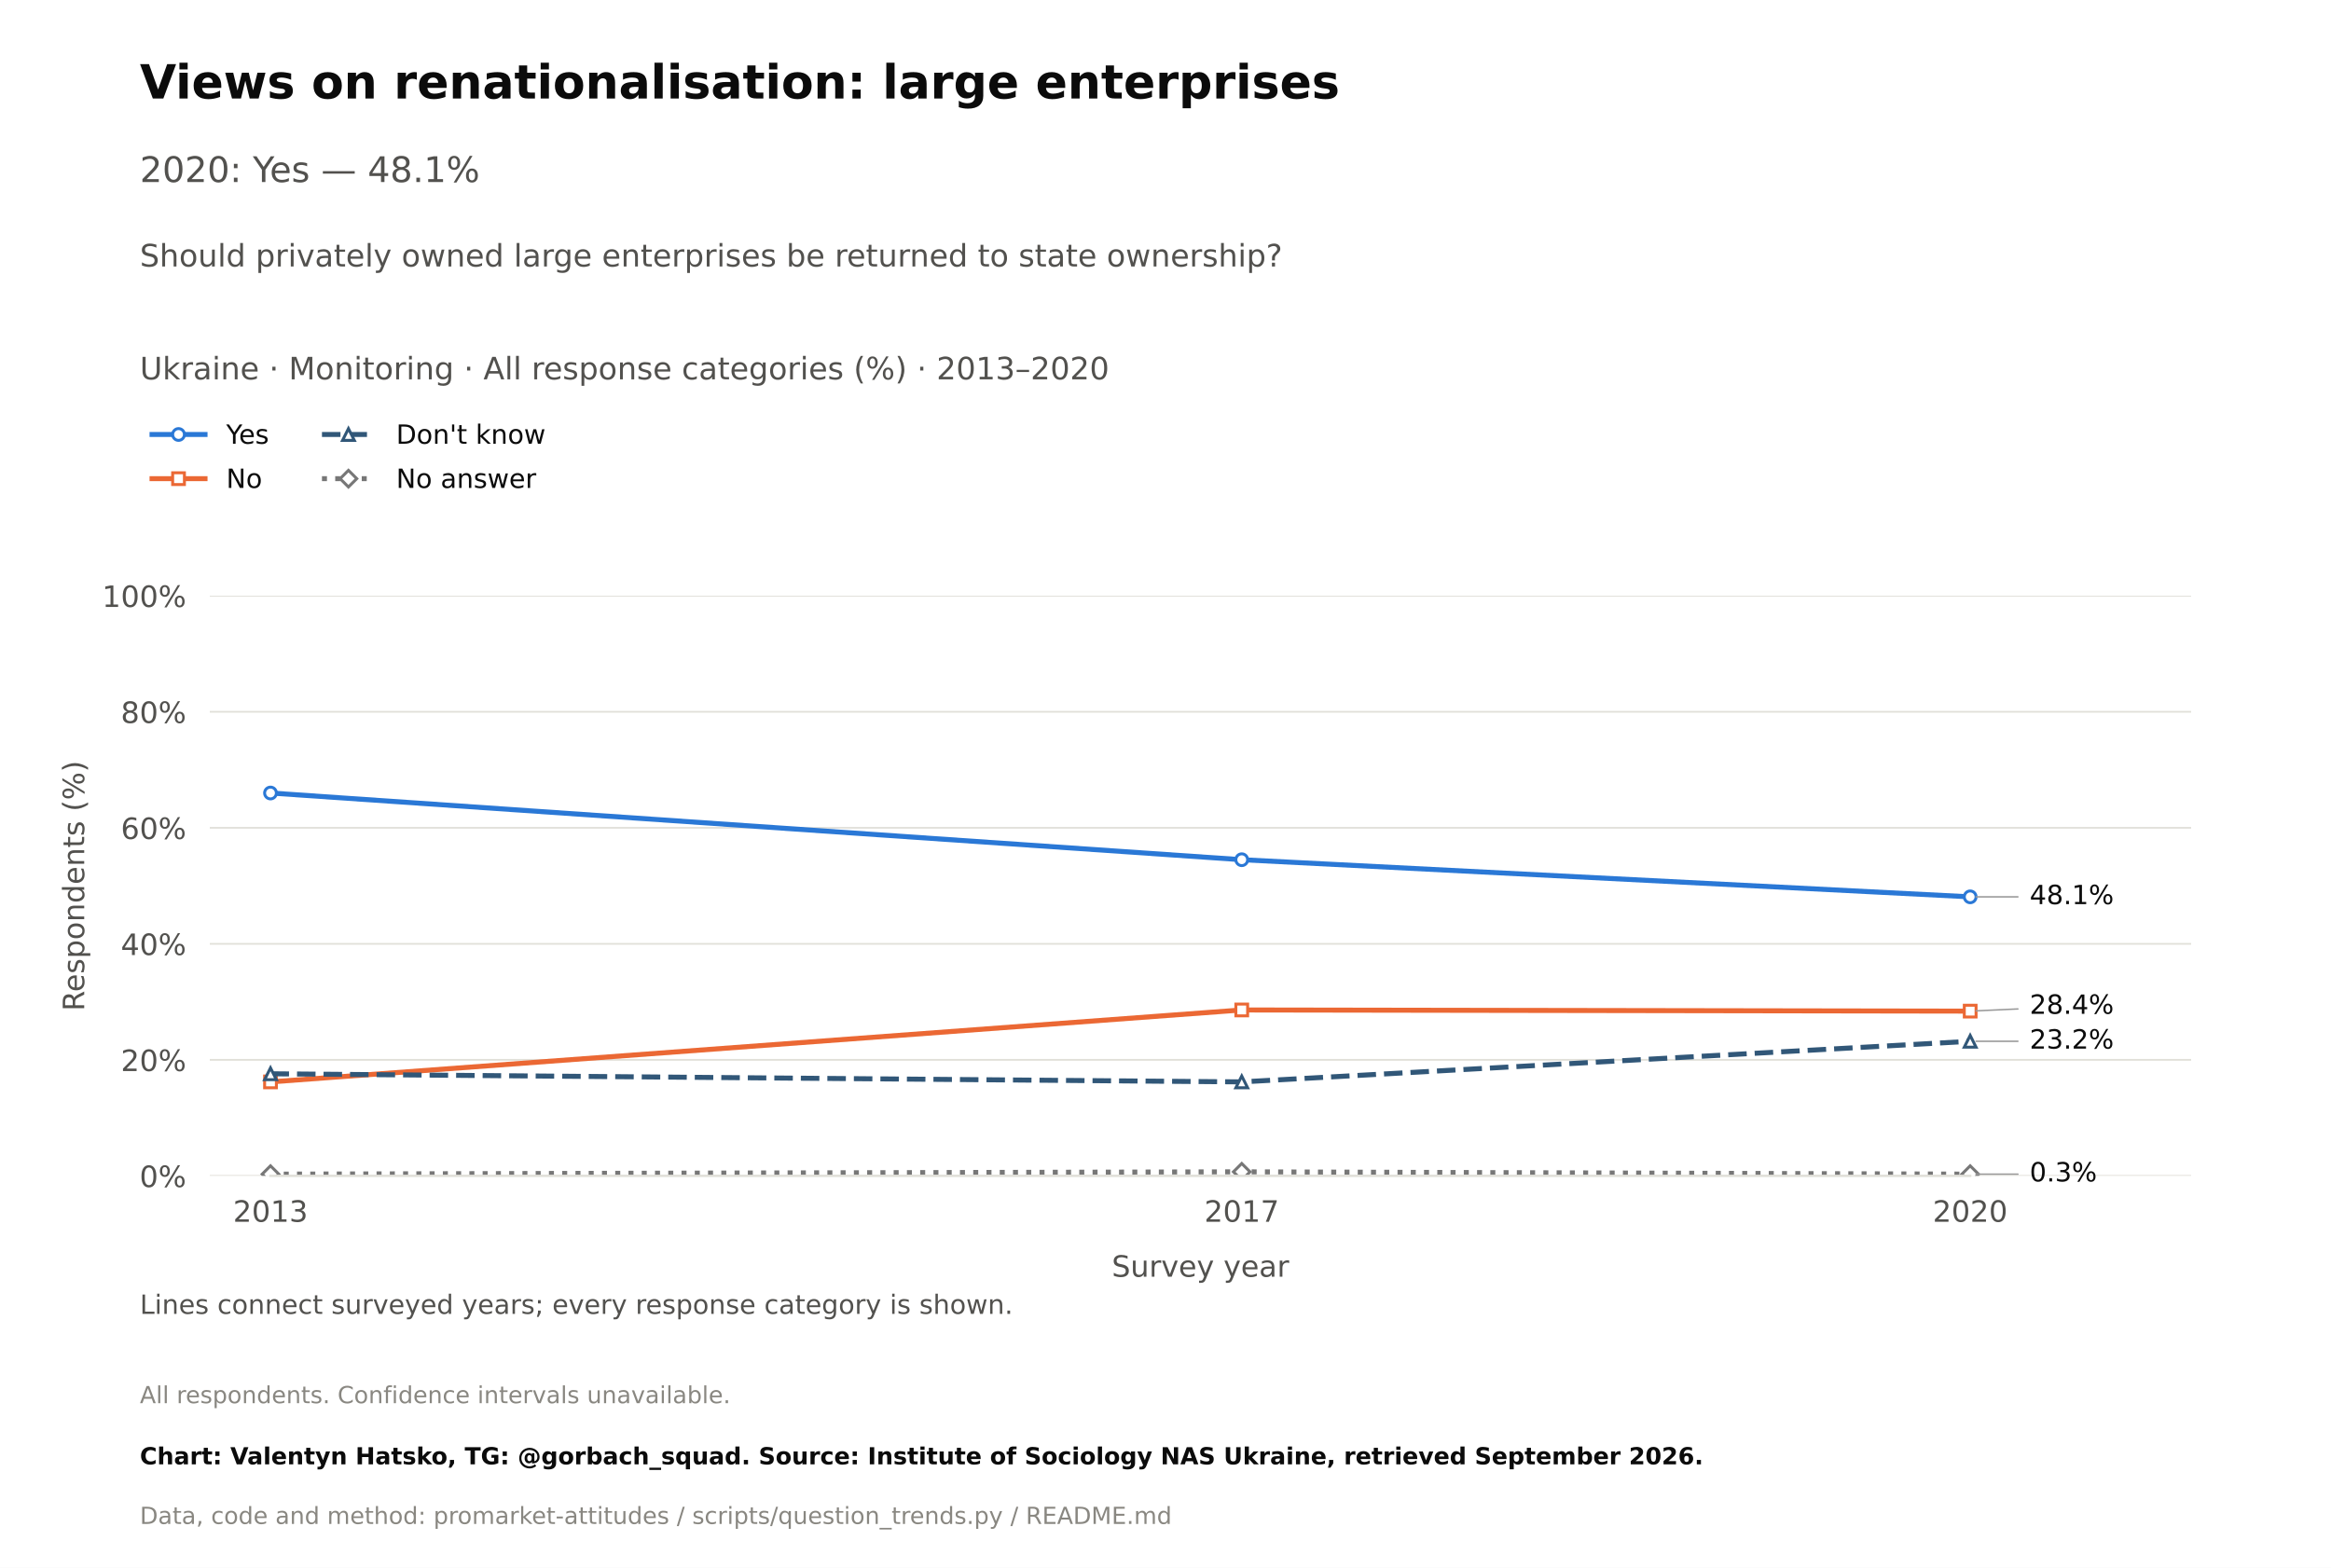
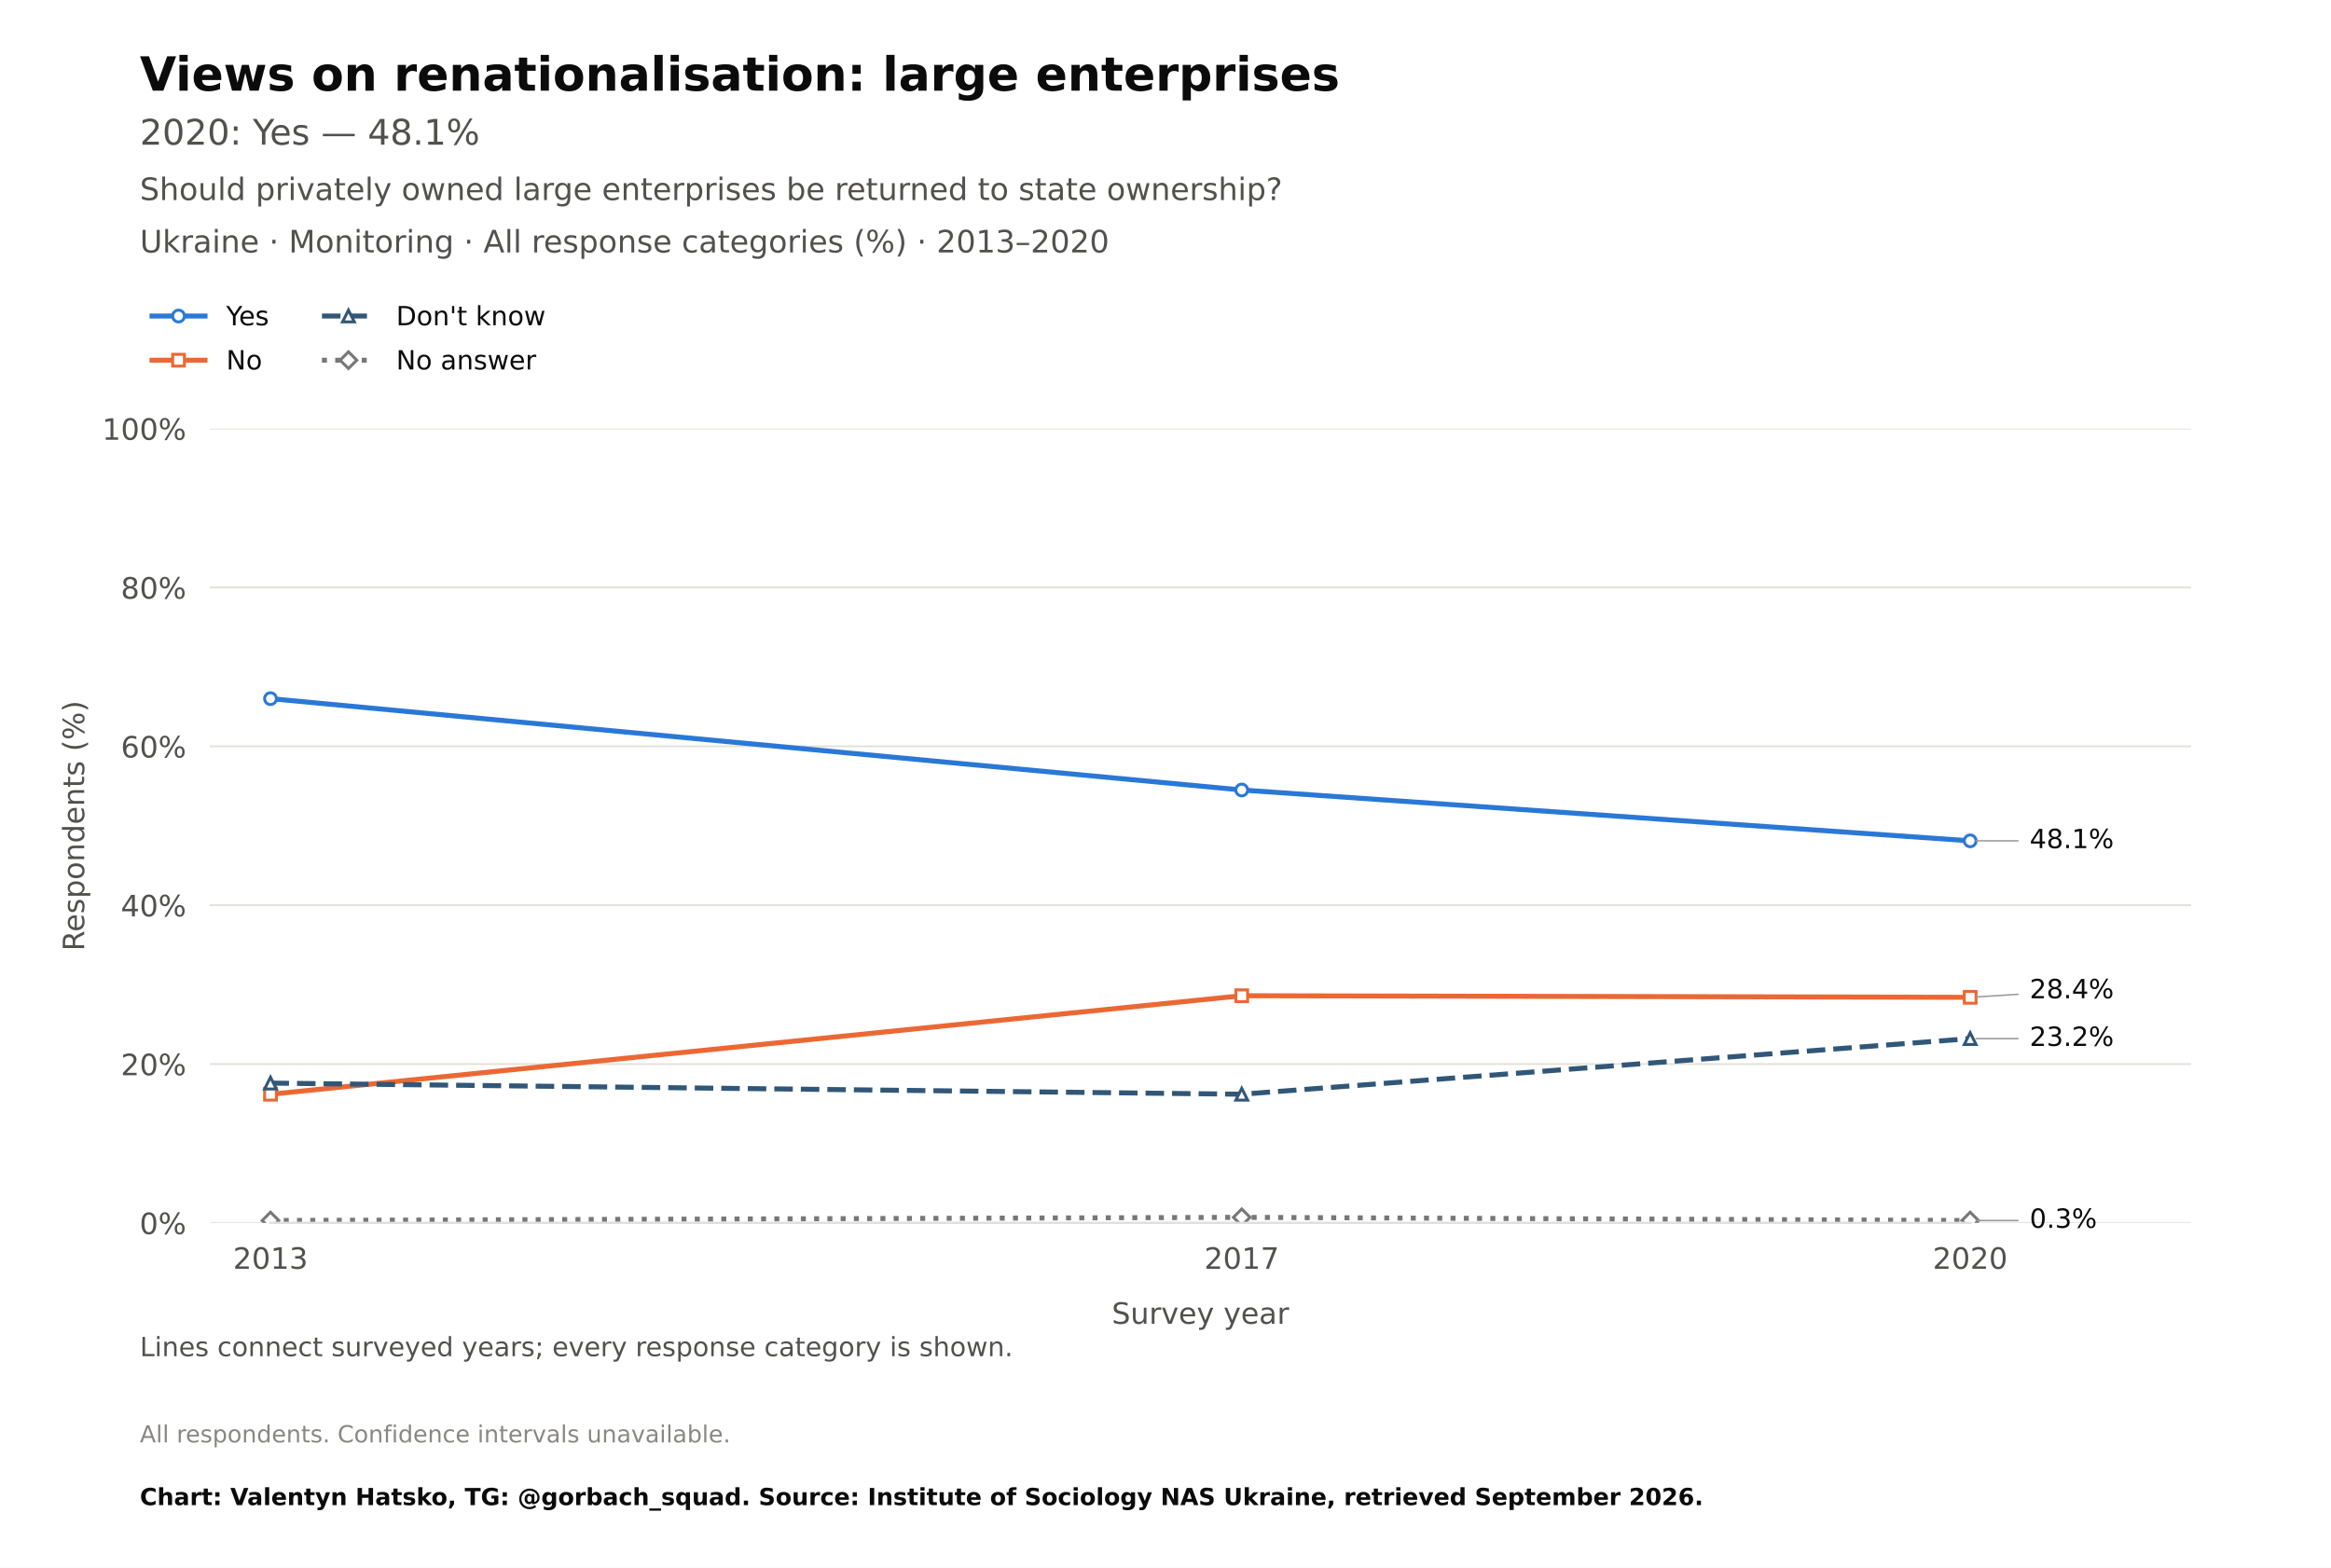
<svg xmlns="http://www.w3.org/2000/svg" xmlns:xlink="http://www.w3.org/1999/xlink" width="792pt" height="532.8pt" viewBox="0 0 792 532.8" version="1.1">
  <defs>
    <style type="text/css">*{stroke-linejoin: round; stroke-linecap: butt}</style>
  </defs>
  <g id="figure_1">
    <g id="patch_1">
      <path d="M 0 532.8  L 792 532.8  L 792 0  L 0 0  z " style="fill: #ffffff" />
    </g>
    <g id="axes_1">
      <g id="patch_2">
-         <path d="M 71.28 399.6  L 744.48 399.6  L 744.48 202.464  L 71.28 202.464  z " style="fill: #ffffff" />
+         <path d="M 71.28 415.584  L 744.48 415.584  L 744.48 145.648  L 71.28 145.648  z " style="fill: #ffffff" />
      </g>
      <g id="matplotlib.axis_1">
        <g id="xtick_1">
          <g id="line2d_1" />
          <g id="text_1">
-             <text style="font-size: 10px; font-family: 'DejaVu Sans', Arial, sans-serif; text-anchor: middle; fill: #52514e" x="91.905" y="415.198" transform="rotate(-0 91.905 415.1984)">2013</text>
+             <text style="font-size: 10px; font-family: 'DejaVu Sans', Arial, sans-serif; text-anchor: middle; fill: #52514e" x="91.905" y="431.182" transform="rotate(-0 91.905 431.1824)">2013</text>
          </g>
        </g>
        <g id="xtick_2">
          <g id="line2d_2" />
          <g id="text_2">
-             <text style="font-size: 10px; font-family: 'DejaVu Sans', Arial, sans-serif; text-anchor: middle; fill: #52514e" x="421.905" y="415.198" transform="rotate(-0 421.905 415.1984)">2017</text>
+             <text style="font-size: 10px; font-family: 'DejaVu Sans', Arial, sans-serif; text-anchor: middle; fill: #52514e" x="421.905" y="431.182" transform="rotate(-0 421.905 431.1824)">2017</text>
          </g>
        </g>
        <g id="xtick_3">
          <g id="line2d_3" />
          <g id="text_3">
-             <text style="font-size: 10px; font-family: 'DejaVu Sans', Arial, sans-serif; text-anchor: middle; fill: #52514e" x="669.405" y="415.198" transform="rotate(-0 669.405 415.1984)">2020</text>
+             <text style="font-size: 10px; font-family: 'DejaVu Sans', Arial, sans-serif; text-anchor: middle; fill: #52514e" x="669.405" y="431.182" transform="rotate(-0 669.405 431.1824)">2020</text>
          </g>
        </g>
        <g id="text_4">
-           <text style="font-size: 10px; font-family: 'DejaVu Sans', Arial, sans-serif; text-anchor: middle; fill: #52514e" x="407.88" y="433.877" transform="rotate(-0 407.88 433.8766)">Survey year</text>
+           <text style="font-size: 10px; font-family: 'DejaVu Sans', Arial, sans-serif; text-anchor: middle; fill: #52514e" x="407.88" y="449.861" transform="rotate(-0 407.88 449.8606)">Survey year</text>
        </g>
      </g>
      <g id="matplotlib.axis_2">
        <g id="ytick_1">
          <g id="line2d_4">
-             <path d="M 71.28 399.6  L 744.48 399.6  " clip-path="url(#p5ccf88ddf5)" style="fill: none; stroke: #e1e0d9; stroke-width: 0.6; stroke-linecap: square" />
+             <path d="M 71.28 415.584  L 744.48 415.584  " clip-path="url(#p12f6272976)" style="fill: none; stroke: #e1e0d9; stroke-width: 0.6; stroke-linecap: square" />
          </g>
          <g id="line2d_5" />
          <g id="text_5">
-             <text style="font-size: 10px; font-family: 'DejaVu Sans', Arial, sans-serif; text-anchor: end; fill: #52514e" x="63.28" y="403.399" transform="rotate(-0 63.28 403.3992)">0%</text>
+             <text style="font-size: 10px; font-family: 'DejaVu Sans', Arial, sans-serif; text-anchor: end; fill: #52514e" x="63.28" y="419.383" transform="rotate(-0 63.28 419.3832)">0%</text>
          </g>
        </g>
        <g id="ytick_2">
          <g id="line2d_6">
-             <path d="M 71.28 360.173  L 744.48 360.173  " clip-path="url(#p5ccf88ddf5)" style="fill: none; stroke: #e1e0d9; stroke-width: 0.6; stroke-linecap: square" />
+             <path d="M 71.28 361.597  L 744.48 361.597  " clip-path="url(#p12f6272976)" style="fill: none; stroke: #e1e0d9; stroke-width: 0.6; stroke-linecap: square" />
          </g>
          <g id="line2d_7" />
          <g id="text_6">
-             <text style="font-size: 10px; font-family: 'DejaVu Sans', Arial, sans-serif; text-anchor: end; fill: #52514e" x="63.28" y="363.972" transform="rotate(-0 63.28 363.972)">20%</text>
+             <text style="font-size: 10px; font-family: 'DejaVu Sans', Arial, sans-serif; text-anchor: end; fill: #52514e" x="63.28" y="365.396" transform="rotate(-0 63.28 365.396)">20%</text>
          </g>
        </g>
        <g id="ytick_3">
          <g id="line2d_8">
-             <path d="M 71.28 320.746  L 744.48 320.746  " clip-path="url(#p5ccf88ddf5)" style="fill: none; stroke: #e1e0d9; stroke-width: 0.6; stroke-linecap: square" />
+             <path d="M 71.28 307.61  L 744.48 307.61  " clip-path="url(#p12f6272976)" style="fill: none; stroke: #e1e0d9; stroke-width: 0.6; stroke-linecap: square" />
          </g>
          <g id="line2d_9" />
          <g id="text_7">
-             <text style="font-size: 10px; font-family: 'DejaVu Sans', Arial, sans-serif; text-anchor: end; fill: #52514e" x="63.28" y="324.545" transform="rotate(-0 63.28 324.5448)">40%</text>
+             <text style="font-size: 10px; font-family: 'DejaVu Sans', Arial, sans-serif; text-anchor: end; fill: #52514e" x="63.28" y="311.409" transform="rotate(-0 63.28 311.4088)">40%</text>
          </g>
        </g>
        <g id="ytick_4">
          <g id="line2d_10">
-             <path d="M 71.28 281.318  L 744.48 281.318  " clip-path="url(#p5ccf88ddf5)" style="fill: none; stroke: #e1e0d9; stroke-width: 0.6; stroke-linecap: square" />
+             <path d="M 71.28 253.622  L 744.48 253.622  " clip-path="url(#p12f6272976)" style="fill: none; stroke: #e1e0d9; stroke-width: 0.6; stroke-linecap: square" />
          </g>
          <g id="line2d_11" />
          <g id="text_8">
-             <text style="font-size: 10px; font-family: 'DejaVu Sans', Arial, sans-serif; text-anchor: end; fill: #52514e" x="63.28" y="285.118" transform="rotate(-0 63.28 285.1176)">60%</text>
+             <text style="font-size: 10px; font-family: 'DejaVu Sans', Arial, sans-serif; text-anchor: end; fill: #52514e" x="63.28" y="257.422" transform="rotate(-0 63.28 257.4216)">60%</text>
          </g>
        </g>
        <g id="ytick_5">
          <g id="line2d_12">
-             <path d="M 71.28 241.891  L 744.48 241.891  " clip-path="url(#p5ccf88ddf5)" style="fill: none; stroke: #e1e0d9; stroke-width: 0.6; stroke-linecap: square" />
+             <path d="M 71.28 199.635  L 744.48 199.635  " clip-path="url(#p12f6272976)" style="fill: none; stroke: #e1e0d9; stroke-width: 0.6; stroke-linecap: square" />
          </g>
          <g id="line2d_13" />
          <g id="text_9">
-             <text style="font-size: 10px; font-family: 'DejaVu Sans', Arial, sans-serif; text-anchor: end; fill: #52514e" x="63.28" y="245.69" transform="rotate(-0 63.28 245.6904)">80%</text>
+             <text style="font-size: 10px; font-family: 'DejaVu Sans', Arial, sans-serif; text-anchor: end; fill: #52514e" x="63.28" y="203.434" transform="rotate(-0 63.28 203.4344)">80%</text>
          </g>
        </g>
        <g id="ytick_6">
          <g id="line2d_14">
-             <path d="M 71.28 202.464  L 744.48 202.464  " clip-path="url(#p5ccf88ddf5)" style="fill: none; stroke: #e1e0d9; stroke-width: 0.6; stroke-linecap: square" />
+             <path d="M 71.28 145.648  L 744.48 145.648  " clip-path="url(#p12f6272976)" style="fill: none; stroke: #e1e0d9; stroke-width: 0.6; stroke-linecap: square" />
          </g>
          <g id="line2d_15" />
          <g id="text_10">
-             <text style="font-size: 10px; font-family: 'DejaVu Sans', Arial, sans-serif; text-anchor: end; fill: #52514e" x="63.28" y="206.263" transform="rotate(-0 63.28 206.2632)">100%</text>
+             <text style="font-size: 10px; font-family: 'DejaVu Sans', Arial, sans-serif; text-anchor: end; fill: #52514e" x="63.28" y="149.447" transform="rotate(-0 63.28 149.4472)">100%</text>
          </g>
        </g>
        <g id="text_11">
-           <text style="font-size: 10px; font-family: 'DejaVu Sans', Arial, sans-serif; text-anchor: middle; fill: #52514e" x="28.611" y="301.032" transform="rotate(-90 28.61125 301.032)">Respondents (%)</text>
+           <text style="font-size: 10px; font-family: 'DejaVu Sans', Arial, sans-serif; text-anchor: middle; fill: #52514e" x="28.611" y="280.616" transform="rotate(-90 28.61125 280.616)">Respondents (%)</text>
        </g>
      </g>
      <g id="line2d_16">
-         <path d="M 91.905 269.49  L 421.905 292.161  L 669.405 304.778  " clip-path="url(#p5ccf88ddf5)" style="fill: none; stroke: #2a78d6; stroke-width: 1.7; stroke-linecap: square" />
-         <defs>
-           <path id="m2c7df45fc6" d="M 0 2  C 0.53 2 1.039 1.789 1.414 1.414  C 1.789 1.039 2 0.53 2 0  C 2 -0.53 1.789 -1.039 1.414 -1.414  C 1.039 -1.789 0.53 -2 0 -2  C -0.53 -2 -1.039 -1.789 -1.414 -1.414  C -1.789 -1.039 -2 -0.53 -2 0  C -2 0.53 -1.789 1.039 -1.414 1.414  C -1.039 1.789 -0.53 2 0 2  z " style="stroke: #2a78d6" />
-         </defs>
-         <g clip-path="url(#p5ccf88ddf5)">
-           <use xlink:href="#m2c7df45fc6" x="91.905" y="269.49" style="fill: #ffffff; stroke: #2a78d6" />
-           <use xlink:href="#m2c7df45fc6" x="421.905" y="292.161" style="fill: #ffffff; stroke: #2a78d6" />
-           <use xlink:href="#m2c7df45fc6" x="669.405" y="304.778" style="fill: #ffffff; stroke: #2a78d6" />
+         <path d="M 91.905 237.426  L 421.905 268.469  L 669.405 285.745  " clip-path="url(#p12f6272976)" style="fill: none; stroke: #2a78d6; stroke-width: 1.7; stroke-linecap: square" />
+         <defs>
+           <path id="ma34b72bc05" d="M 0 2  C 0.53 2 1.039 1.789 1.414 1.414  C 1.789 1.039 2 0.53 2 0  C 2 -0.53 1.789 -1.039 1.414 -1.414  C 1.039 -1.789 0.53 -2 0 -2  C -0.53 -2 -1.039 -1.789 -1.414 -1.414  C -1.789 -1.039 -2 -0.53 -2 0  C -2 0.53 -1.789 1.039 -1.414 1.414  C -1.039 1.789 -0.53 2 0 2  z " style="stroke: #2a78d6" />
+         </defs>
+         <g clip-path="url(#p12f6272976)">
+           <use xlink:href="#ma34b72bc05" x="91.905" y="237.426" style="fill: #ffffff; stroke: #2a78d6" />
+           <use xlink:href="#ma34b72bc05" x="421.905" y="268.469" style="fill: #ffffff; stroke: #2a78d6" />
+           <use xlink:href="#ma34b72bc05" x="669.405" y="285.745" style="fill: #ffffff; stroke: #2a78d6" />
        </g>
      </g>
      <g id="line2d_17">
-         <path d="M 91.905 367.664  L 421.905 343.219  L 669.405 343.613  " clip-path="url(#p5ccf88ddf5)" style="fill: none; stroke: #eb6834; stroke-width: 1.7; stroke-linecap: square" />
-         <defs>
-           <path id="m33979be3d0" d="M -2 2  L 2 2  L 2 -2  L -2 -2  z " style="stroke: #eb6834; stroke-linejoin: miter" />
-         </defs>
-         <g clip-path="url(#p5ccf88ddf5)">
-           <use xlink:href="#m33979be3d0" x="91.905" y="367.664" style="fill: #ffffff; stroke: #eb6834; stroke-linejoin: miter" />
-           <use xlink:href="#m33979be3d0" x="421.905" y="343.219" style="fill: #ffffff; stroke: #eb6834; stroke-linejoin: miter" />
-           <use xlink:href="#m33979be3d0" x="669.405" y="343.613" style="fill: #ffffff; stroke: #eb6834; stroke-linejoin: miter" />
+         <path d="M 91.905 371.854  L 421.905 338.382  L 669.405 338.922  " clip-path="url(#p12f6272976)" style="fill: none; stroke: #eb6834; stroke-width: 1.7; stroke-linecap: square" />
+         <defs>
+           <path id="m0a65eff58c" d="M -2 2  L 2 2  L 2 -2  L -2 -2  z " style="stroke: #eb6834; stroke-linejoin: miter" />
+         </defs>
+         <g clip-path="url(#p12f6272976)">
+           <use xlink:href="#m0a65eff58c" x="91.905" y="371.854" style="fill: #ffffff; stroke: #eb6834; stroke-linejoin: miter" />
+           <use xlink:href="#m0a65eff58c" x="421.905" y="338.382" style="fill: #ffffff; stroke: #eb6834; stroke-linejoin: miter" />
+           <use xlink:href="#m0a65eff58c" x="669.405" y="338.922" style="fill: #ffffff; stroke: #eb6834; stroke-linejoin: miter" />
        </g>
      </g>
      <g id="line2d_18">
-         <path d="M 91.905 364.904  L 421.905 367.664  L 669.405 353.864  " clip-path="url(#p5ccf88ddf5)" style="fill: none; stroke-dasharray: 6.29,2.72; stroke-dashoffset: 0; stroke: #315778; stroke-width: 1.7" />
-         <defs>
-           <path id="m3fa97bd314" d="M 0 -2  L -2 2  L 2 2  z " style="stroke: #315778; stroke-linejoin: miter" />
-         </defs>
-         <g clip-path="url(#p5ccf88ddf5)">
-           <use xlink:href="#m3fa97bd314" x="91.905" y="364.904" style="fill: #ffffff; stroke: #315778; stroke-linejoin: miter" />
-           <use xlink:href="#m3fa97bd314" x="421.905" y="367.664" style="fill: #ffffff; stroke: #315778; stroke-linejoin: miter" />
-           <use xlink:href="#m3fa97bd314" x="669.405" y="353.864" style="fill: #ffffff; stroke: #315778; stroke-linejoin: miter" />
+         <path d="M 91.905 368.075  L 421.905 371.854  L 669.405 352.959  " clip-path="url(#p12f6272976)" style="fill: none; stroke-dasharray: 6.29,2.72; stroke-dashoffset: 0; stroke: #315778; stroke-width: 1.7" />
+         <defs>
+           <path id="me03d8472fa" d="M 0 -2  L -2 2  L 2 2  z " style="stroke: #315778; stroke-linejoin: miter" />
+         </defs>
+         <g clip-path="url(#p12f6272976)">
+           <use xlink:href="#me03d8472fa" x="91.905" y="368.075" style="fill: #ffffff; stroke: #315778; stroke-linejoin: miter" />
+           <use xlink:href="#me03d8472fa" x="421.905" y="371.854" style="fill: #ffffff; stroke: #315778; stroke-linejoin: miter" />
+           <use xlink:href="#me03d8472fa" x="669.405" y="352.959" style="fill: #ffffff; stroke: #315778; stroke-linejoin: miter" />
        </g>
      </g>
      <g id="line2d_19">
-         <path d="M 91.905 399.009  L 421.905 398.22  L 669.405 399.009  " clip-path="url(#p5ccf88ddf5)" style="fill: none; stroke-dasharray: 1.7,2.805; stroke-dashoffset: 0; stroke: #777777; stroke-width: 1.7" />
-         <defs>
-           <path id="m76e8f00c14" d="M 0 2.828  L 2.828 0  L 0 -2.828  L -2.828 0  z " style="stroke: #777777; stroke-linejoin: miter" />
-         </defs>
-         <g clip-path="url(#p5ccf88ddf5)">
-           <use xlink:href="#m76e8f00c14" x="91.905" y="399.009" style="fill: #ffffff; stroke: #777777; stroke-linejoin: miter" />
-           <use xlink:href="#m76e8f00c14" x="421.905" y="398.22" style="fill: #ffffff; stroke: #777777; stroke-linejoin: miter" />
-           <use xlink:href="#m76e8f00c14" x="669.405" y="399.009" style="fill: #ffffff; stroke: #777777; stroke-linejoin: miter" />
+         <path d="M 91.905 414.774  L 421.905 413.694  L 669.405 414.774  " clip-path="url(#p12f6272976)" style="fill: none; stroke-dasharray: 1.7,2.805; stroke-dashoffset: 0; stroke: #777777; stroke-width: 1.7" />
+         <defs>
+           <path id="mac567f97a0" d="M 0 2.828  L 2.828 0  L 0 -2.828  L -2.828 0  z " style="stroke: #777777; stroke-linejoin: miter" />
+         </defs>
+         <g clip-path="url(#p12f6272976)">
+           <use xlink:href="#mac567f97a0" x="91.905" y="414.774" style="fill: #ffffff; stroke: #777777; stroke-linejoin: miter" />
+           <use xlink:href="#mac567f97a0" x="421.905" y="413.694" style="fill: #ffffff; stroke: #777777; stroke-linejoin: miter" />
+           <use xlink:href="#mac567f97a0" x="669.405" y="414.774" style="fill: #ffffff; stroke: #777777; stroke-linejoin: miter" />
        </g>
      </g>
      <g id="patch_3">
-         <path d="M 91.905 399.6  L 669.405 399.6  " style="fill: none; stroke: #e1e0d9; stroke-width: 0.8; stroke-linejoin: miter; stroke-linecap: square" />
+         <path d="M 91.905 415.584  L 669.405 415.584  " style="fill: none; stroke: #e1e0d9; stroke-width: 0.8; stroke-linejoin: miter; stroke-linecap: square" />
      </g>
      <g id="patch_4">
-         <path d="M 685.622 399.009  Q 678.513 399.009 671.404 399.009  " style="fill: none; stroke: #999999; stroke-width: 0.5; stroke-linecap: round" />
+         <path d="M 685.622 414.774  Q 678.513 414.774 671.404 414.774  " style="fill: none; stroke: #999999; stroke-width: 0.5; stroke-linecap: round" />
      </g>
      <g id="text_12">
-         <text style="font-size: 9px; font-family: 'DejaVu Sans', Arial, sans-serif; text-anchor: start; fill: #0b0b0b" x="689.617" y="401.492" transform="rotate(-0 689.6175 401.492)">0.3%</text>
+         <text style="font-size: 9px; font-family: 'DejaVu Sans', Arial, sans-serif; text-anchor: start; fill: #0b0b0b" x="689.617" y="417.258" transform="rotate(-0 689.6175 417.2576)">0.3%</text>
      </g>
      <g id="patch_5">
-         <path d="M 685.619 353.864  Q 678.511 353.864 671.404 353.864  " style="fill: none; stroke: #999999; stroke-width: 0.5; stroke-linecap: round" />
+         <path d="M 685.619 352.959  Q 678.511 352.959 671.404 352.959  " style="fill: none; stroke: #999999; stroke-width: 0.5; stroke-linecap: round" />
      </g>
      <g id="text_13">
-         <text style="font-size: 9px; font-family: 'DejaVu Sans', Arial, sans-serif; text-anchor: start; fill: #0b0b0b" x="689.617" y="356.348" transform="rotate(-0 689.6175 356.3479)">23.2%</text>
+         <text style="font-size: 9px; font-family: 'DejaVu Sans', Arial, sans-serif; text-anchor: start; fill: #0b0b0b" x="689.617" y="355.442" transform="rotate(-0 689.6175 355.4423)">23.2%</text>
      </g>
      <g id="patch_6">
-         <path d="M 685.619 342.872  Q 678.511 343.197 671.404 343.522  " style="fill: none; stroke: #999999; stroke-width: 0.5; stroke-linecap: round" />
+         <path d="M 685.619 337.908  Q 678.511 338.352 671.404 338.797  " style="fill: none; stroke: #999999; stroke-width: 0.5; stroke-linecap: round" />
      </g>
      <g id="text_14">
-         <text style="font-size: 9px; font-family: 'DejaVu Sans', Arial, sans-serif; text-anchor: start; fill: #0b0b0b" x="689.617" y="344.52" transform="rotate(-0 689.6175 344.5197)">28.4%</text>
+         <text style="font-size: 9px; font-family: 'DejaVu Sans', Arial, sans-serif; text-anchor: start; fill: #0b0b0b" x="689.617" y="339.246" transform="rotate(-0 689.6175 339.2461)">28.4%</text>
      </g>
      <g id="patch_7">
-         <path d="M 685.619 304.778  Q 678.511 304.778 671.404 304.778  " style="fill: none; stroke: #999999; stroke-width: 0.5; stroke-linecap: round" />
+         <path d="M 685.619 285.745  Q 678.511 285.745 671.404 285.745  " style="fill: none; stroke: #999999; stroke-width: 0.5; stroke-linecap: round" />
      </g>
      <g id="text_15">
-         <text style="font-size: 9px; font-family: 'DejaVu Sans', Arial, sans-serif; text-anchor: start; fill: #0b0b0b" x="689.617" y="307.261" transform="rotate(-0 689.6175 307.261)">48.1%</text>
+         <text style="font-size: 9px; font-family: 'DejaVu Sans', Arial, sans-serif; text-anchor: start; fill: #0b0b0b" x="689.617" y="288.228" transform="rotate(-0 689.6175 288.2282)">48.1%</text>
      </g>
    </g>
    <g id="text_16">
-       <text style="font-weight: 700; font-size: 16px; font-family: 'DejaVu Sans', Arial, sans-serif; text-anchor: start; fill: #0b0b0b" x="47.52" y="33.469" transform="rotate(-0 47.52 33.4695)">Views on renationalisation: large enterprises</text>
+       <text style="font-weight: 700; font-size: 16px; font-family: 'DejaVu Sans', Arial, sans-serif; text-anchor: start; fill: #0b0b0b" x="47.52" y="30.805" transform="rotate(-0 47.52 30.8055)">Views on renationalisation: large enterprises</text>
    </g>
    <g id="text_17">
-       <text style="font-size: 12px; font-family: 'DejaVu Sans', Arial, sans-serif; text-anchor: start; fill: #52514e" x="47.52" y="61.865" transform="rotate(-0 47.52 61.86532)">2020: Yes — 48.1%</text>
+       <text style="font-size: 12px; font-family: 'DejaVu Sans', Arial, sans-serif; text-anchor: start; fill: #52514e" x="47.52" y="49.166" transform="rotate(-0 47.52 49.16613)">2020: Yes — 48.1%</text>
    </g>
    <g id="text_18">
-       <text style="font-size: 10.5px; font-family: 'DejaVu Sans', Arial, sans-serif; text-anchor: start; fill: #52514e" x="47.52" y="90.562" transform="rotate(-0 47.52 90.56236)">Should privately owned large enterprises be returned to state ownership?</text>
+       <text style="font-size: 10.5px; font-family: 'DejaVu Sans', Arial, sans-serif; text-anchor: start; fill: #52514e" x="47.52" y="67.986" transform="rotate(-0 47.52 67.98636)">Should privately owned large enterprises be returned to state ownership?</text>
    </g>
    <g id="text_19">
-       <text style="font-size: 10.5px; font-family: 'DejaVu Sans', Arial, sans-serif; text-anchor: start; fill: #52514e" x="47.52" y="128.924" transform="rotate(-0 47.52 128.924)">Ukraine · Monitoring · All response categories (%) · 2013–2020</text>
+       <text style="font-size: 10.5px; font-family: 'DejaVu Sans', Arial, sans-serif; text-anchor: start; fill: #52514e" x="47.52" y="85.786" transform="rotate(-0 47.52 85.78636)">Ukraine · Monitoring · All response categories (%) · 2013–2020</text>
    </g>
    <g id="text_20">
-       <text style="font-size: 9px; font-family: 'DejaVu Sans', Arial, sans-serif; text-anchor: start; fill: #52514e" x="47.52" y="446.486" transform="rotate(-0 47.52 446.4864)">Lines connect surveyed years; every response category is shown.</text>
+       <text style="font-size: 9px; font-family: 'DejaVu Sans', Arial, sans-serif; text-anchor: start; fill: #52514e" x="47.52" y="460.872" transform="rotate(-0 47.52 460.872)">Lines connect surveyed years; every response category is shown.</text>
    </g>
    <g id="text_21">
-       <text style="font-size: 8px; font-family: 'DejaVu Sans', Arial, sans-serif; text-anchor: start; fill: #898781" x="47.52" y="476.856" transform="rotate(-0 47.52 476.856)">All respondents. Confidence intervals unavailable.</text>
+       <text style="font-size: 8px; font-family: 'DejaVu Sans', Arial, sans-serif; text-anchor: start; fill: #898781" x="47.52" y="490.176" transform="rotate(-0 47.52 490.176)">All respondents. Confidence intervals unavailable.</text>
    </g>
    <g id="text_22">
-       <text style="font-weight: 600; font-size: 8px; font-family: 'DejaVu Sans', Arial, sans-serif; text-anchor: start; fill: #0b0b0b" x="47.52" y="497.635" transform="rotate(-0 47.52 497.6352)">Chart: Valentyn Hatsko, TG: @gorbach_squad. Source: Institute of Sociology NAS Ukraine, retrieved September 2026.</text>
-     </g>
-     <g id="text_23">
-       <text style="font-size: 8px; font-family: 'DejaVu Sans', Arial, sans-serif; text-anchor: start; fill: #898781" x="47.52" y="517.882" transform="rotate(-0 47.52 517.8816)">Data, code and method: promarket-attitudes / scripts/question_trends.py / README.md</text>
+       <text style="font-weight: 600; font-size: 8px; font-family: 'DejaVu Sans', Arial, sans-serif; text-anchor: start; fill: #0b0b0b" x="47.52" y="511.488" transform="rotate(-0 47.52 511.488)">Chart: Valentyn Hatsko, TG: @gorbach_squad. Source: Institute of Sociology NAS Ukraine, retrieved September 2026.</text>
    </g>
    <g id="legend_1">
      <g id="line2d_20">
-         <path d="M 51.66 147.653  L 60.66 147.653  L 69.66 147.653  " style="fill: none; stroke: #2a78d6; stroke-width: 1.7; stroke-linecap: square" />
-         <g>
-           <use xlink:href="#m2c7df45fc6" x="60.66" y="147.653" style="fill: #ffffff; stroke: #2a78d6" />
+         <path d="M 51.66 107.397  L 60.66 107.397  L 69.66 107.397  " style="fill: none; stroke: #2a78d6; stroke-width: 1.7; stroke-linecap: square" />
+         <g>
+           <use xlink:href="#ma34b72bc05" x="60.66" y="107.397" style="fill: #ffffff; stroke: #2a78d6" />
+         </g>
+       </g>
+       <g id="text_23">
+         <text style="font-size: 9px; font-family: 'DejaVu Sans', Arial, sans-serif; text-anchor: start; fill: #0b0b0b" x="76.86" y="110.547" transform="rotate(-0 76.86 110.5466)">Yes</text>
+       </g>
+       <g id="line2d_21">
+         <path d="M 51.66 122.407  L 60.66 122.407  L 69.66 122.407  " style="fill: none; stroke: #eb6834; stroke-width: 1.7; stroke-linecap: square" />
+         <g>
+           <use xlink:href="#m0a65eff58c" x="60.66" y="122.407" style="fill: #ffffff; stroke: #eb6834; stroke-linejoin: miter" />
        </g>
      </g>
      <g id="text_24">
-         <text style="font-size: 9px; font-family: 'DejaVu Sans', Arial, sans-serif; text-anchor: start; fill: #0b0b0b" x="76.86" y="150.803" transform="rotate(-0 76.86 150.8026)">Yes</text>
-       </g>
-       <g id="line2d_21">
-         <path d="M 51.66 162.663  L 60.66 162.663  L 69.66 162.663  " style="fill: none; stroke: #eb6834; stroke-width: 1.7; stroke-linecap: square" />
-         <g>
-           <use xlink:href="#m33979be3d0" x="60.66" y="162.663" style="fill: #ffffff; stroke: #eb6834; stroke-linejoin: miter" />
+         <text style="font-size: 9px; font-family: 'DejaVu Sans', Arial, sans-serif; text-anchor: start; fill: #0b0b0b" x="76.86" y="125.557" transform="rotate(-0 76.86 125.5569)">No</text>
+       </g>
+       <g id="line2d_22">
+         <path d="M 109.391 107.397  L 118.391 107.397  L 127.391 107.397  " style="fill: none; stroke-dasharray: 6.29,2.72; stroke-dashoffset: 0; stroke: #315778; stroke-width: 1.7" />
+         <g>
+           <use xlink:href="#me03d8472fa" x="118.391" y="107.397" style="fill: #ffffff; stroke: #315778; stroke-linejoin: miter" />
        </g>
      </g>
      <g id="text_25">
-         <text style="font-size: 9px; font-family: 'DejaVu Sans', Arial, sans-serif; text-anchor: start; fill: #0b0b0b" x="76.86" y="165.813" transform="rotate(-0 76.86 165.8129)">No</text>
-       </g>
-       <g id="line2d_22">
-         <path d="M 109.391 147.653  L 118.391 147.653  L 127.391 147.653  " style="fill: none; stroke-dasharray: 6.29,2.72; stroke-dashoffset: 0; stroke: #315778; stroke-width: 1.7" />
-         <g>
-           <use xlink:href="#m3fa97bd314" x="118.391" y="147.653" style="fill: #ffffff; stroke: #315778; stroke-linejoin: miter" />
+         <text style="font-size: 9px; font-family: 'DejaVu Sans', Arial, sans-serif; text-anchor: start; fill: #0b0b0b" x="134.591" y="110.547" transform="rotate(-0 134.5908 110.5466)">Don't know</text>
+       </g>
+       <g id="line2d_23">
+         <path d="M 109.391 122.407  L 118.391 122.407  L 127.391 122.407  " style="fill: none; stroke-dasharray: 1.7,2.805; stroke-dashoffset: 0; stroke: #777777; stroke-width: 1.7" />
+         <g>
+           <use xlink:href="#mac567f97a0" x="118.391" y="122.407" style="fill: #ffffff; stroke: #777777; stroke-linejoin: miter" />
        </g>
      </g>
      <g id="text_26">
-         <text style="font-size: 9px; font-family: 'DejaVu Sans', Arial, sans-serif; text-anchor: start; fill: #0b0b0b" x="134.591" y="150.803" transform="rotate(-0 134.5908 150.8026)">Don't know</text>
-       </g>
-       <g id="line2d_23">
-         <path d="M 109.391 162.663  L 118.391 162.663  L 127.391 162.663  " style="fill: none; stroke-dasharray: 1.7,2.805; stroke-dashoffset: 0; stroke: #777777; stroke-width: 1.7" />
-         <g>
-           <use xlink:href="#m76e8f00c14" x="118.391" y="162.663" style="fill: #ffffff; stroke: #777777; stroke-linejoin: miter" />
-         </g>
-       </g>
-       <g id="text_27">
-         <text style="font-size: 9px; font-family: 'DejaVu Sans', Arial, sans-serif; text-anchor: start; fill: #0b0b0b" x="134.591" y="165.813" transform="rotate(-0 134.5908 165.8129)">No answer</text>
+         <text style="font-size: 9px; font-family: 'DejaVu Sans', Arial, sans-serif; text-anchor: start; fill: #0b0b0b" x="134.591" y="125.557" transform="rotate(-0 134.5908 125.5569)">No answer</text>
      </g>
    </g>
  </g>
  <defs>
-     <clipPath id="p5ccf88ddf5">
-       <rect x="71.28" y="202.464" width="673.2" height="197.136" />
+     <clipPath id="p12f6272976">
+       <rect x="71.28" y="145.648" width="673.2" height="269.936" />
    </clipPath>
  </defs>
</svg>
